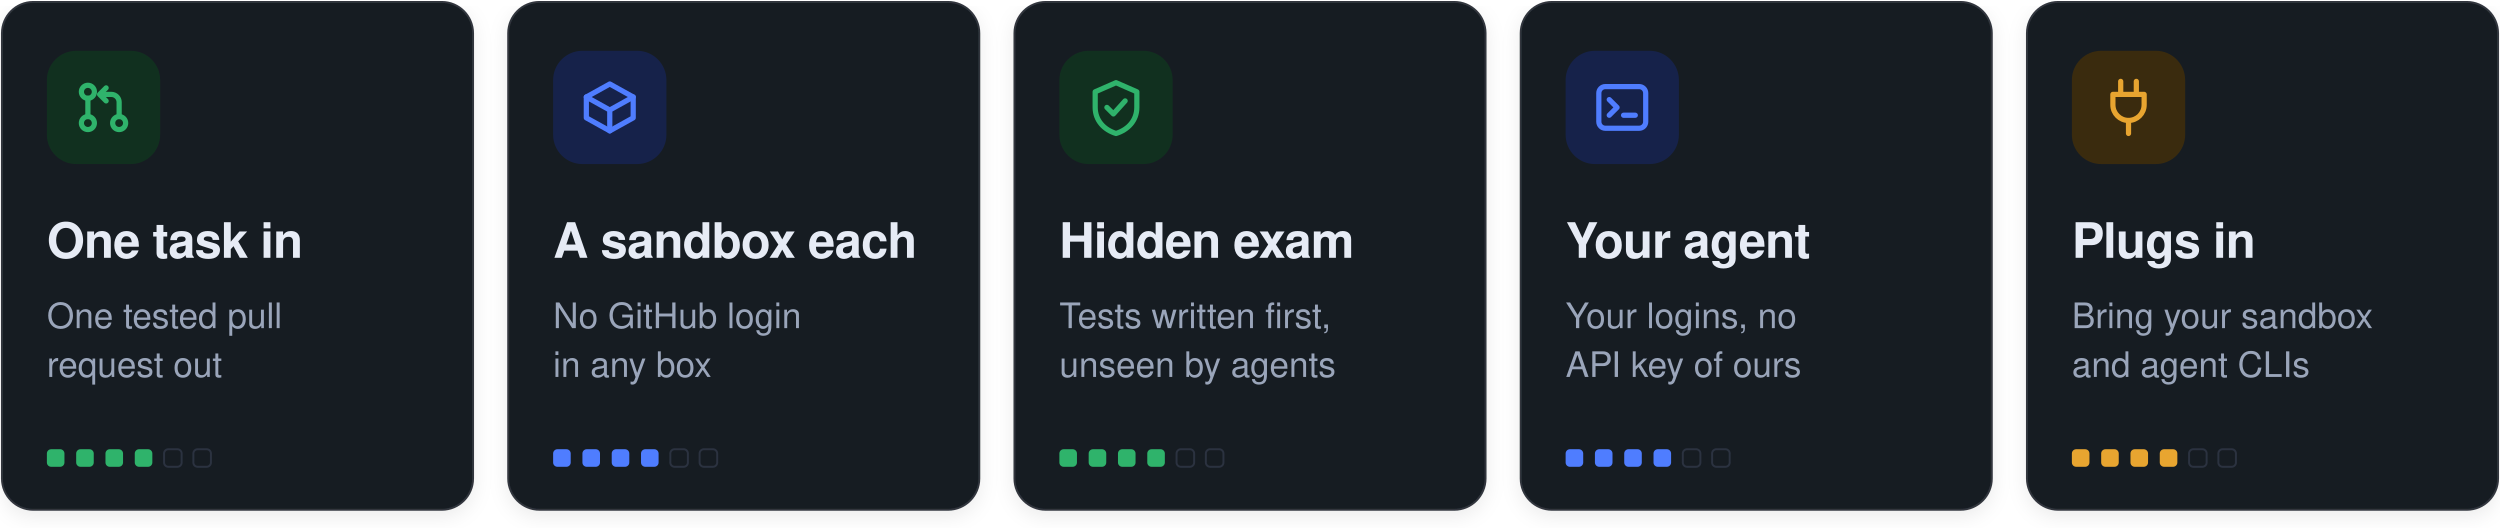
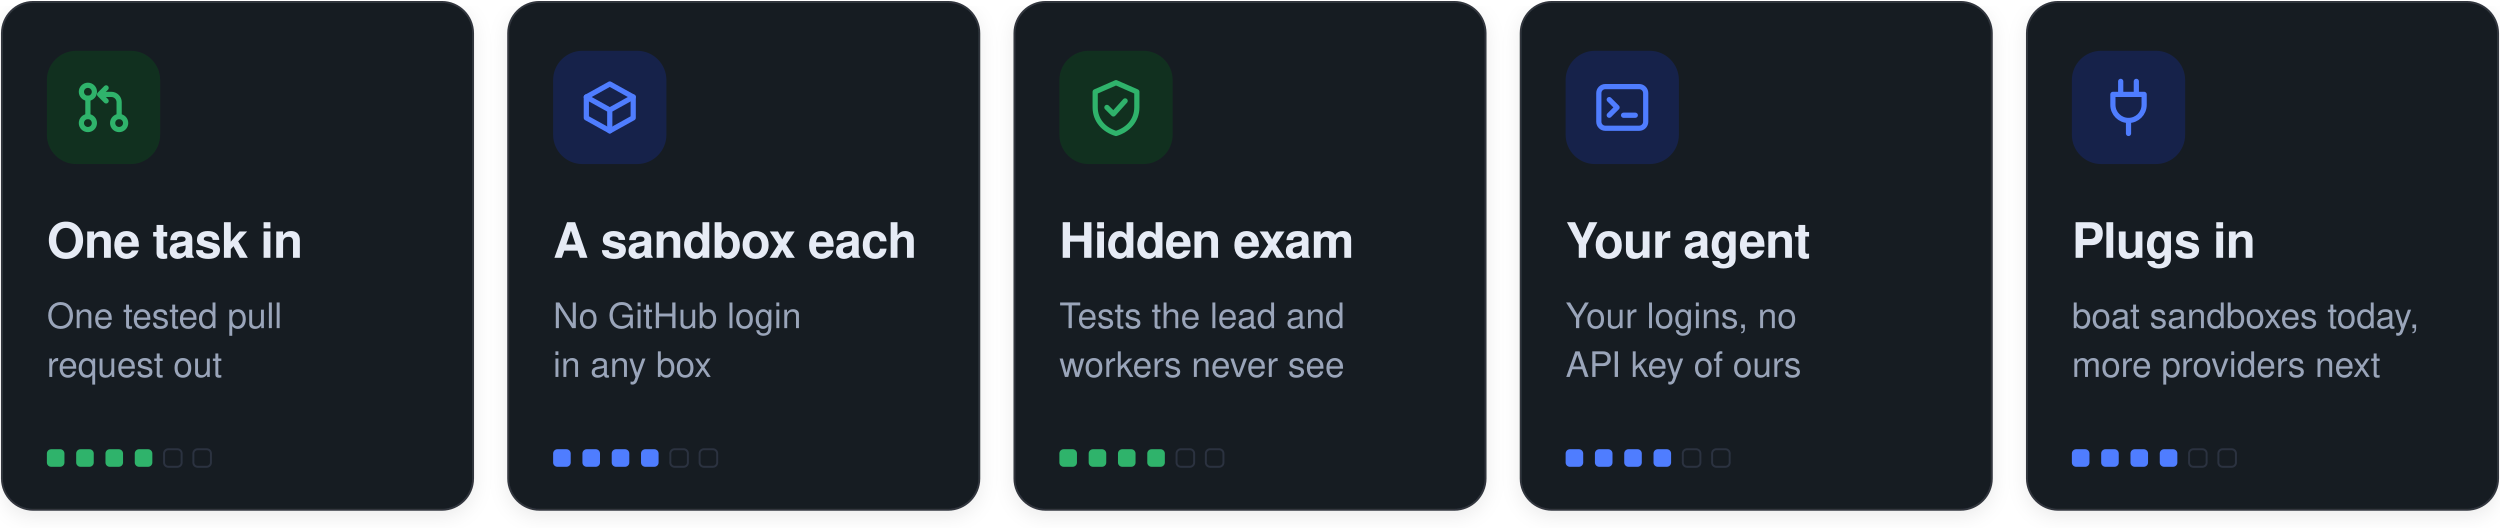
<svg xmlns="http://www.w3.org/2000/svg" viewBox="0 0 1280 270" width="1280" height="270" role="img" aria-label="Why TaskWing: one task in, one tested pull request out; every agent in its own sandbox; a hidden exam; your own agent and logins; plugs into your sandbox and agent tools.">
  <defs>
    <filter id="sh" x="-10%" y="-10%" width="120%" height="130%">
      <feDropShadow dx="0" dy="3" stdDeviation="5" flood-color="#000000" flood-opacity=".08" />
    </filter>
    <style>text{font-family:-apple-system,BlinkMacSystemFont,'Segoe UI',Helvetica,Arial,sans-serif;fill:#e6ebf5} .h{font-size:25px;font-weight:600;letter-spacing:-.015em} .s{font-size:18px;fill:#9aa5ba}</style>
  </defs>
  <rect x="1.0" y="1.0" width="241.2" height="260.0" rx="16" fill="#161b22" stroke="#30363d" filter="url(#sh)" />
  <rect x="24.0" y="26.0" width="58.0" height="58.0" rx="15" fill="#11301f" />
  <g transform="translate(37.0 39)" fill="none" stroke="#2fb36b" stroke-width="2" stroke-linecap="round" stroke-linejoin="round">
    <svg width="32" height="32" viewBox="0 0 24 24">
      <circle cx="6" cy="6" r="2.5" />
      <circle cx="6" cy="18" r="2.5" />
      <circle cx="18" cy="18" r="2.5" />
      <path d="M6 8.5v7M18 15.5V10a3 3 0 0 0-3-3h-4" />
      <path d="m13 4.5-2.5 2.5L13 9.5" />
    </svg>
  </g>
  <text class="h" x="24.0" y="132">One task in</text>
  <text class="s" x="24.0" y="168">One tested pull</text>
  <text class="s" x="24.0" y="193">request out</text>
  <rect x="24.0" y="230.0" width="9.0" height="9.0" rx="2.2" fill="#2fb36b" stroke="none" fill-opacity="1" />
  <rect x="39.0" y="230.0" width="9.0" height="9.0" rx="2.2" fill="#2fb36b" stroke="none" fill-opacity="1" />
  <rect x="54.0" y="230.0" width="9.0" height="9.0" rx="2.2" fill="#2fb36b" stroke="none" fill-opacity="1" />
  <rect x="69.0" y="230.0" width="9.0" height="9.0" rx="2.2" fill="#2fb36b" stroke="none" fill-opacity="1" />
  <rect x="84.0" y="230.0" width="9.0" height="9.0" rx="2.2" fill="none" stroke="#2b3240" fill-opacity="0" />
  <rect x="99.0" y="230.0" width="9.0" height="9.0" rx="2.2" fill="none" stroke="#2b3240" fill-opacity="0" />
  <rect x="260.2" y="1.0" width="241.2" height="260.0" rx="16" fill="#161b22" stroke="#30363d" filter="url(#sh)" />
  <rect x="283.2" y="26.0" width="58.0" height="58.0" rx="15" fill="#16224a" />
  <g transform="translate(296.2 39)" fill="none" stroke="#4f7dff" stroke-width="2" stroke-linecap="round" stroke-linejoin="round">
    <svg width="32" height="32" viewBox="0 0 24 24">
      <path d="M21 8 12 3 3 8v8l9 5 9-5z" />
      <path d="M3 8l9 5 9-5M12 13v8" />
    </svg>
  </g>
  <text class="h" x="283.2" y="132">A sandbox each</text>
  <text class="s" x="283.2" y="168">No GitHub login</text>
  <text class="s" x="283.2" y="193">in any box</text>
  <rect x="283.2" y="230.0" width="9.0" height="9.0" rx="2.2" fill="#4f7dff" stroke="none" fill-opacity="1" />
  <rect x="298.2" y="230.0" width="9.0" height="9.0" rx="2.2" fill="#4f7dff" stroke="none" fill-opacity="1" />
  <rect x="313.2" y="230.0" width="9.0" height="9.0" rx="2.2" fill="#4f7dff" stroke="none" fill-opacity="1" />
  <rect x="328.2" y="230.0" width="9.0" height="9.0" rx="2.2" fill="#4f7dff" stroke="none" fill-opacity="1" />
  <rect x="343.2" y="230.0" width="9.0" height="9.0" rx="2.2" fill="none" stroke="#2b3240" fill-opacity="0" />
  <rect x="358.2" y="230.0" width="9.0" height="9.0" rx="2.2" fill="none" stroke="#2b3240" fill-opacity="0" />
  <rect x="519.4" y="1.0" width="241.2" height="260.0" rx="16" fill="#161b22" stroke="#30363d" filter="url(#sh)" />
  <rect x="542.4" y="26.0" width="58.0" height="58.0" rx="15" fill="#11301f" />
  <g transform="translate(555.4 39)" fill="none" stroke="#2fb36b" stroke-width="2" stroke-linecap="round" stroke-linejoin="round">
    <svg width="32" height="32" viewBox="0 0 24 24">
      <path d="M12 2.5 20 6v6c0 5-3.4 8.6-8 10-4.6-1.4-8-5-8-10V6z" />
      <path d="m8.5 12 2.5 2.5 4.5-5" />
    </svg>
  </g>
  <text class="h" x="542.4" y="132">Hidden exam</text>
-   <text class="s" x="542.4" y="168">Tests written first,</text>
-   <text class="s" x="542.4" y="193">unseen by agents</text>
+   <text class="s" x="542.4" y="168">Tests the lead and</text>
+   <text class="s" x="542.4" y="193">workers never see</text>
  <rect x="542.4" y="230.0" width="9.0" height="9.0" rx="2.2" fill="#2fb36b" stroke="none" fill-opacity="1" />
  <rect x="557.4" y="230.0" width="9.0" height="9.0" rx="2.2" fill="#2fb36b" stroke="none" fill-opacity="1" />
  <rect x="572.4" y="230.0" width="9.0" height="9.0" rx="2.2" fill="#2fb36b" stroke="none" fill-opacity="1" />
  <rect x="587.4" y="230.0" width="9.0" height="9.0" rx="2.2" fill="#2fb36b" stroke="none" fill-opacity="1" />
  <rect x="602.4" y="230.0" width="9.0" height="9.0" rx="2.2" fill="none" stroke="#2b3240" fill-opacity="0" />
  <rect x="617.4" y="230.0" width="9.0" height="9.0" rx="2.2" fill="none" stroke="#2b3240" fill-opacity="0" />
  <rect x="778.6" y="1.0" width="241.2" height="260.0" rx="16" fill="#161b22" stroke="#30363d" filter="url(#sh)" />
  <rect x="801.6" y="26.0" width="58.0" height="58.0" rx="15" fill="#16224a" />
  <g transform="translate(814.6 39)" fill="none" stroke="#4f7dff" stroke-width="2" stroke-linecap="round" stroke-linejoin="round">
    <svg width="32" height="32" viewBox="0 0 24 24">
      <rect x="3" y="4" width="18" height="16" rx="2.5" />
      <path d="m7 9 3 3-3 3M12.5 15H17" />
    </svg>
  </g>
  <text class="h" x="801.6" y="132">Your agent</text>
  <text class="s" x="801.6" y="168">Your logins, no</text>
  <text class="s" x="801.6" y="193">API key of ours</text>
  <rect x="801.6" y="230.0" width="9.0" height="9.0" rx="2.2" fill="#4f7dff" stroke="none" fill-opacity="1" />
  <rect x="816.6" y="230.0" width="9.0" height="9.0" rx="2.2" fill="#4f7dff" stroke="none" fill-opacity="1" />
  <rect x="831.6" y="230.0" width="9.0" height="9.0" rx="2.2" fill="#4f7dff" stroke="none" fill-opacity="1" />
  <rect x="846.6" y="230.0" width="9.0" height="9.0" rx="2.2" fill="#4f7dff" stroke="none" fill-opacity="1" />
  <rect x="861.6" y="230.0" width="9.0" height="9.0" rx="2.2" fill="none" stroke="#2b3240" fill-opacity="0" />
  <rect x="876.6" y="230.0" width="9.0" height="9.0" rx="2.2" fill="none" stroke="#2b3240" fill-opacity="0" />
  <rect x="1037.8" y="1.0" width="241.2" height="260.0" rx="16" fill="#161b22" stroke="#30363d" filter="url(#sh)" />
-   <rect x="1060.8" y="26.0" width="58.0" height="58.0" rx="15" fill="#3a2b0e" />
-   <g transform="translate(1073.8 39)" fill="none" stroke="#e8a530" stroke-width="2" stroke-linecap="round" stroke-linejoin="round">
+   <rect x="1060.8" y="26.0" width="58.0" height="58.0" rx="15" fill="#16224a" />
+   <g transform="translate(1073.8 39)" fill="none" stroke="#4f7dff" stroke-width="2" stroke-linecap="round" stroke-linejoin="round">
    <svg width="32" height="32" viewBox="0 0 24 24">
      <path d="M9 2v5M15 2v5M6 7h12v4a6 6 0 0 1-12 0zM12 17v5" />
    </svg>
  </g>
  <text class="h" x="1060.8" y="132">Plugs in</text>
-   <text class="s" x="1060.8" y="168">Bring your sandbox</text>
-   <text class="s" x="1060.8" y="193">and agent CLIs</text>
-   <rect x="1060.8" y="230.0" width="9.0" height="9.0" rx="2.2" fill="#e8a530" stroke="none" fill-opacity="1" />
-   <rect x="1075.8" y="230.0" width="9.0" height="9.0" rx="2.2" fill="#e8a530" stroke="none" fill-opacity="1" />
-   <rect x="1090.8" y="230.0" width="9.0" height="9.0" rx="2.2" fill="#e8a530" stroke="none" fill-opacity="1" />
-   <rect x="1105.8" y="230.0" width="9.0" height="9.0" rx="2.2" fill="#e8a530" stroke="none" fill-opacity="1" />
+   <text class="s" x="1060.8" y="168">boat sandboxes today,</text>
+   <text class="s" x="1060.8" y="193">more providers next</text>
+   <rect x="1060.8" y="230.0" width="9.0" height="9.0" rx="2.2" fill="#4f7dff" stroke="none" fill-opacity="1" />
+   <rect x="1075.8" y="230.0" width="9.0" height="9.0" rx="2.2" fill="#4f7dff" stroke="none" fill-opacity="1" />
+   <rect x="1090.8" y="230.0" width="9.0" height="9.0" rx="2.2" fill="#4f7dff" stroke="none" fill-opacity="1" />
+   <rect x="1105.8" y="230.0" width="9.0" height="9.0" rx="2.2" fill="#4f7dff" stroke="none" fill-opacity="1" />
  <rect x="1120.8" y="230.0" width="9.0" height="9.0" rx="2.2" fill="none" stroke="#2b3240" fill-opacity="0" />
  <rect x="1135.8" y="230.0" width="9.0" height="9.0" rx="2.2" fill="none" stroke="#2b3240" fill-opacity="0" />
</svg>
